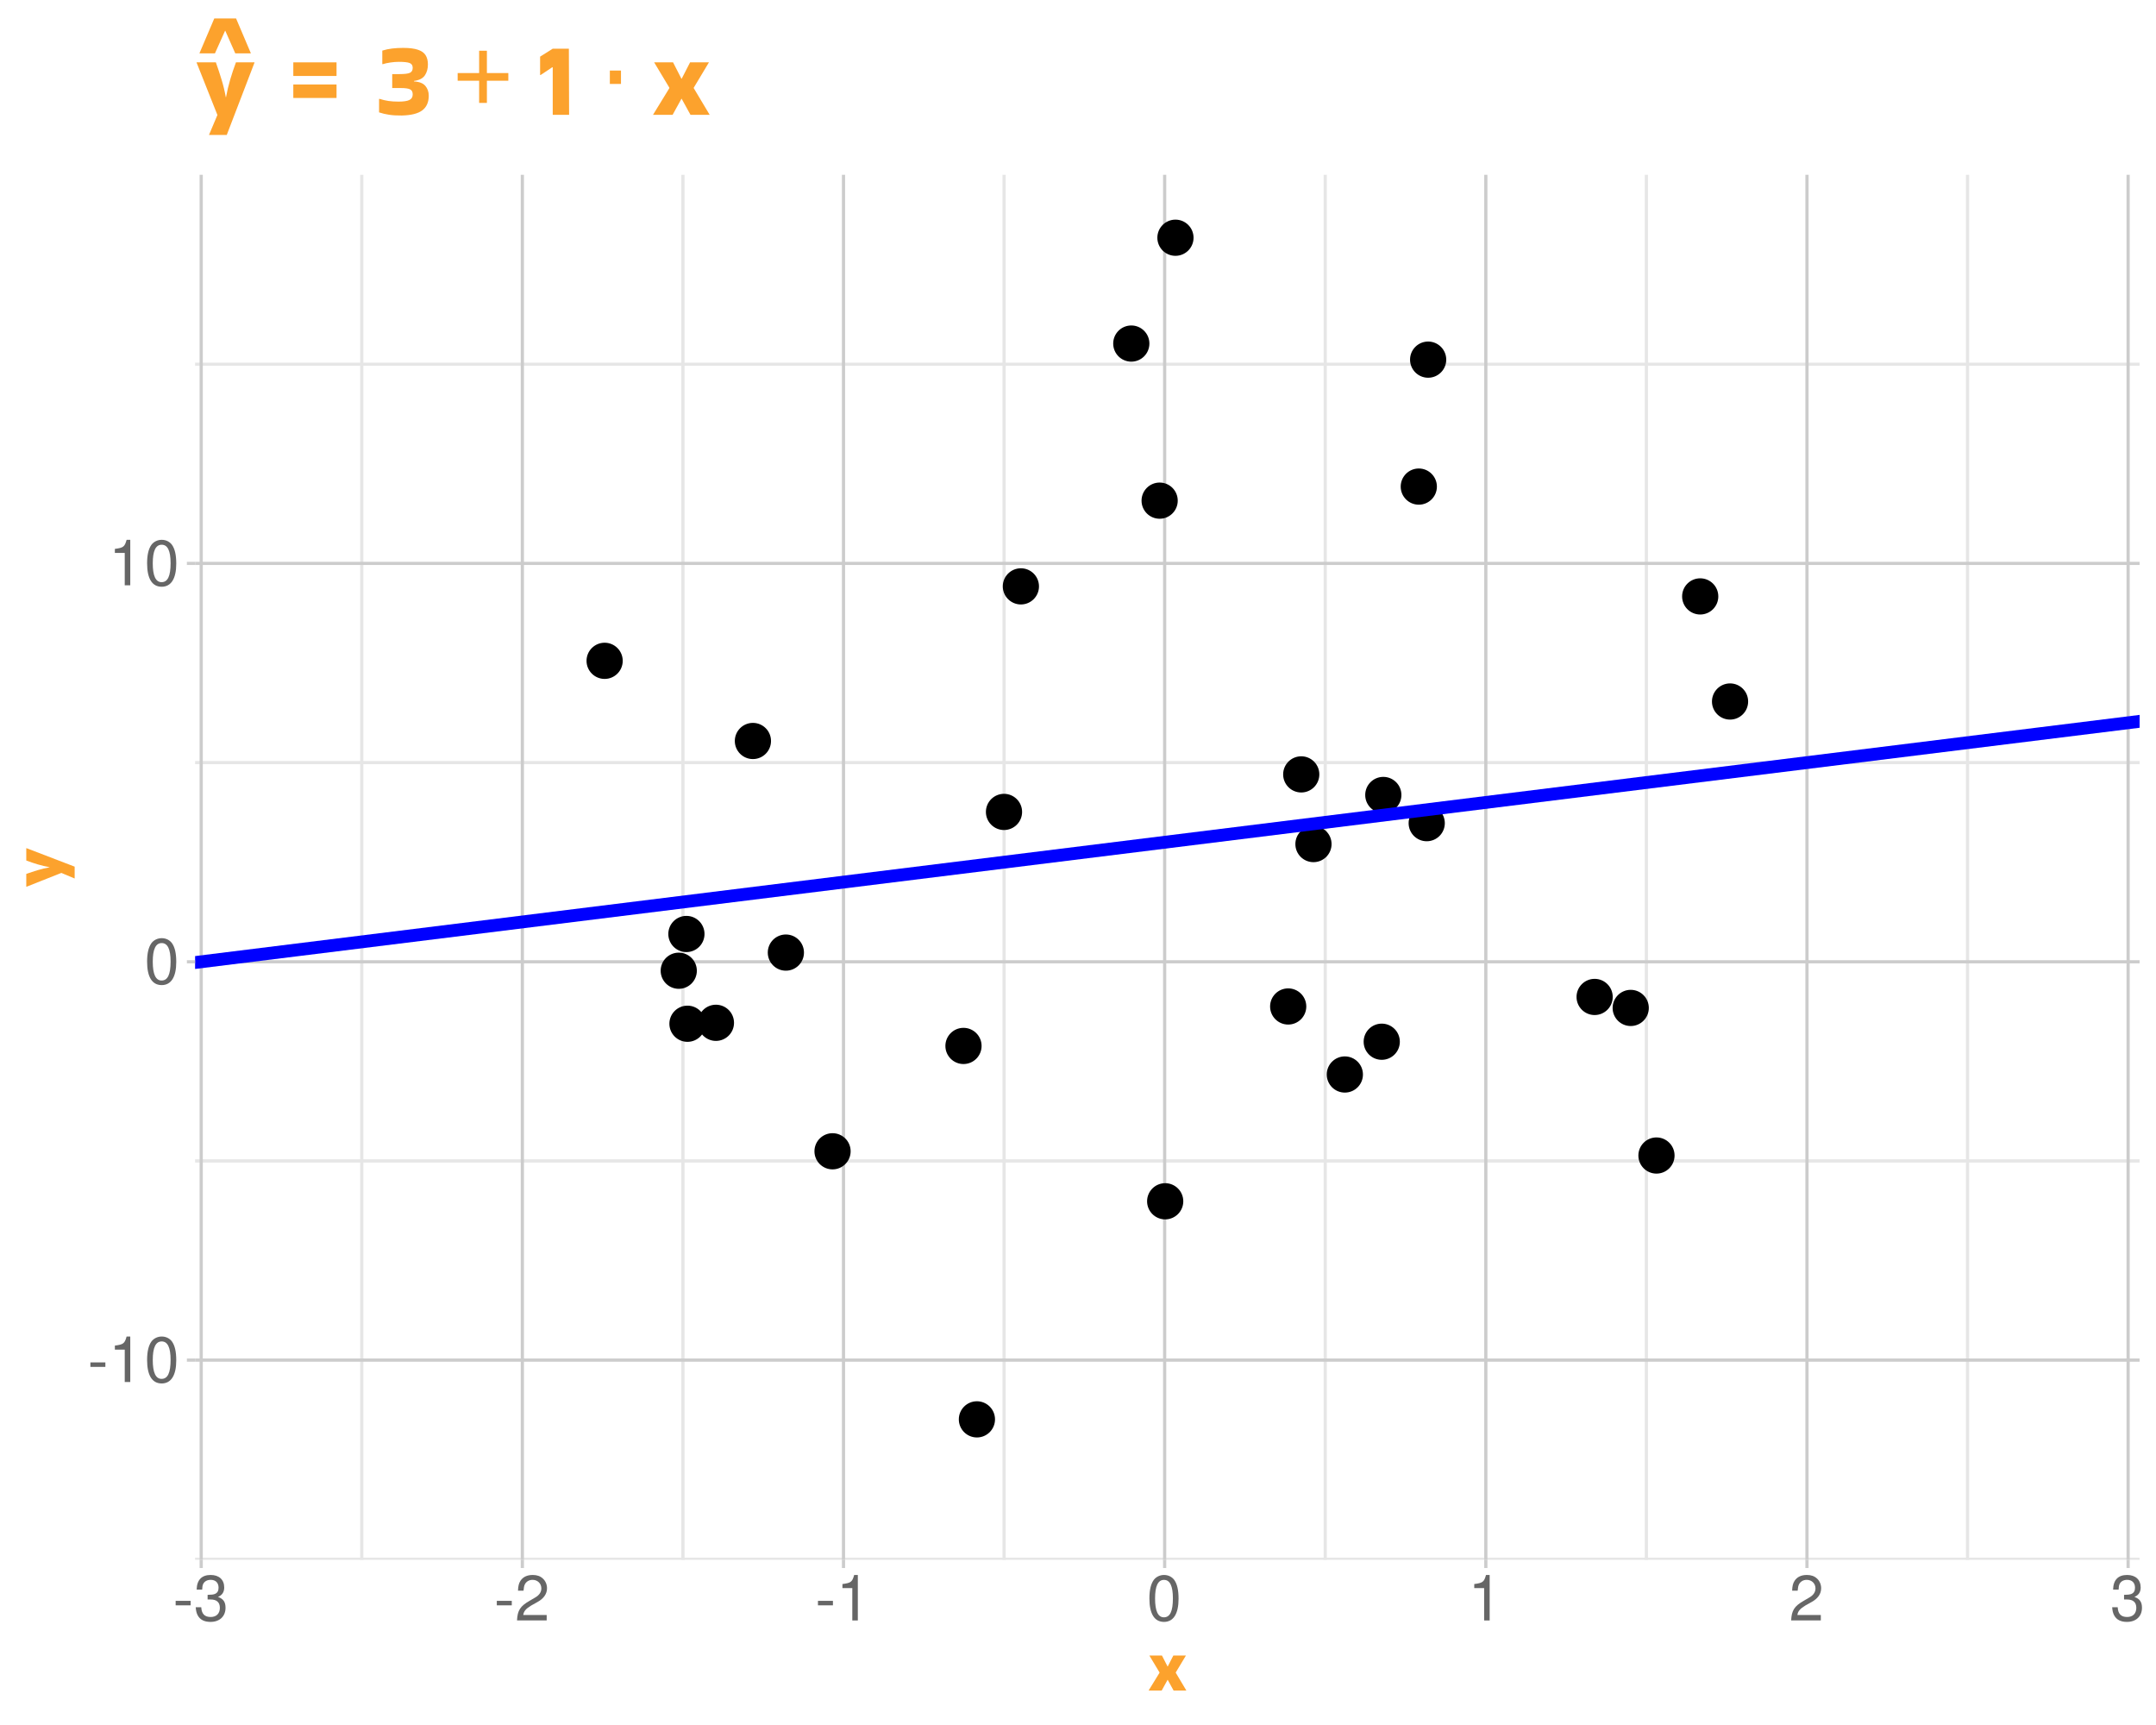
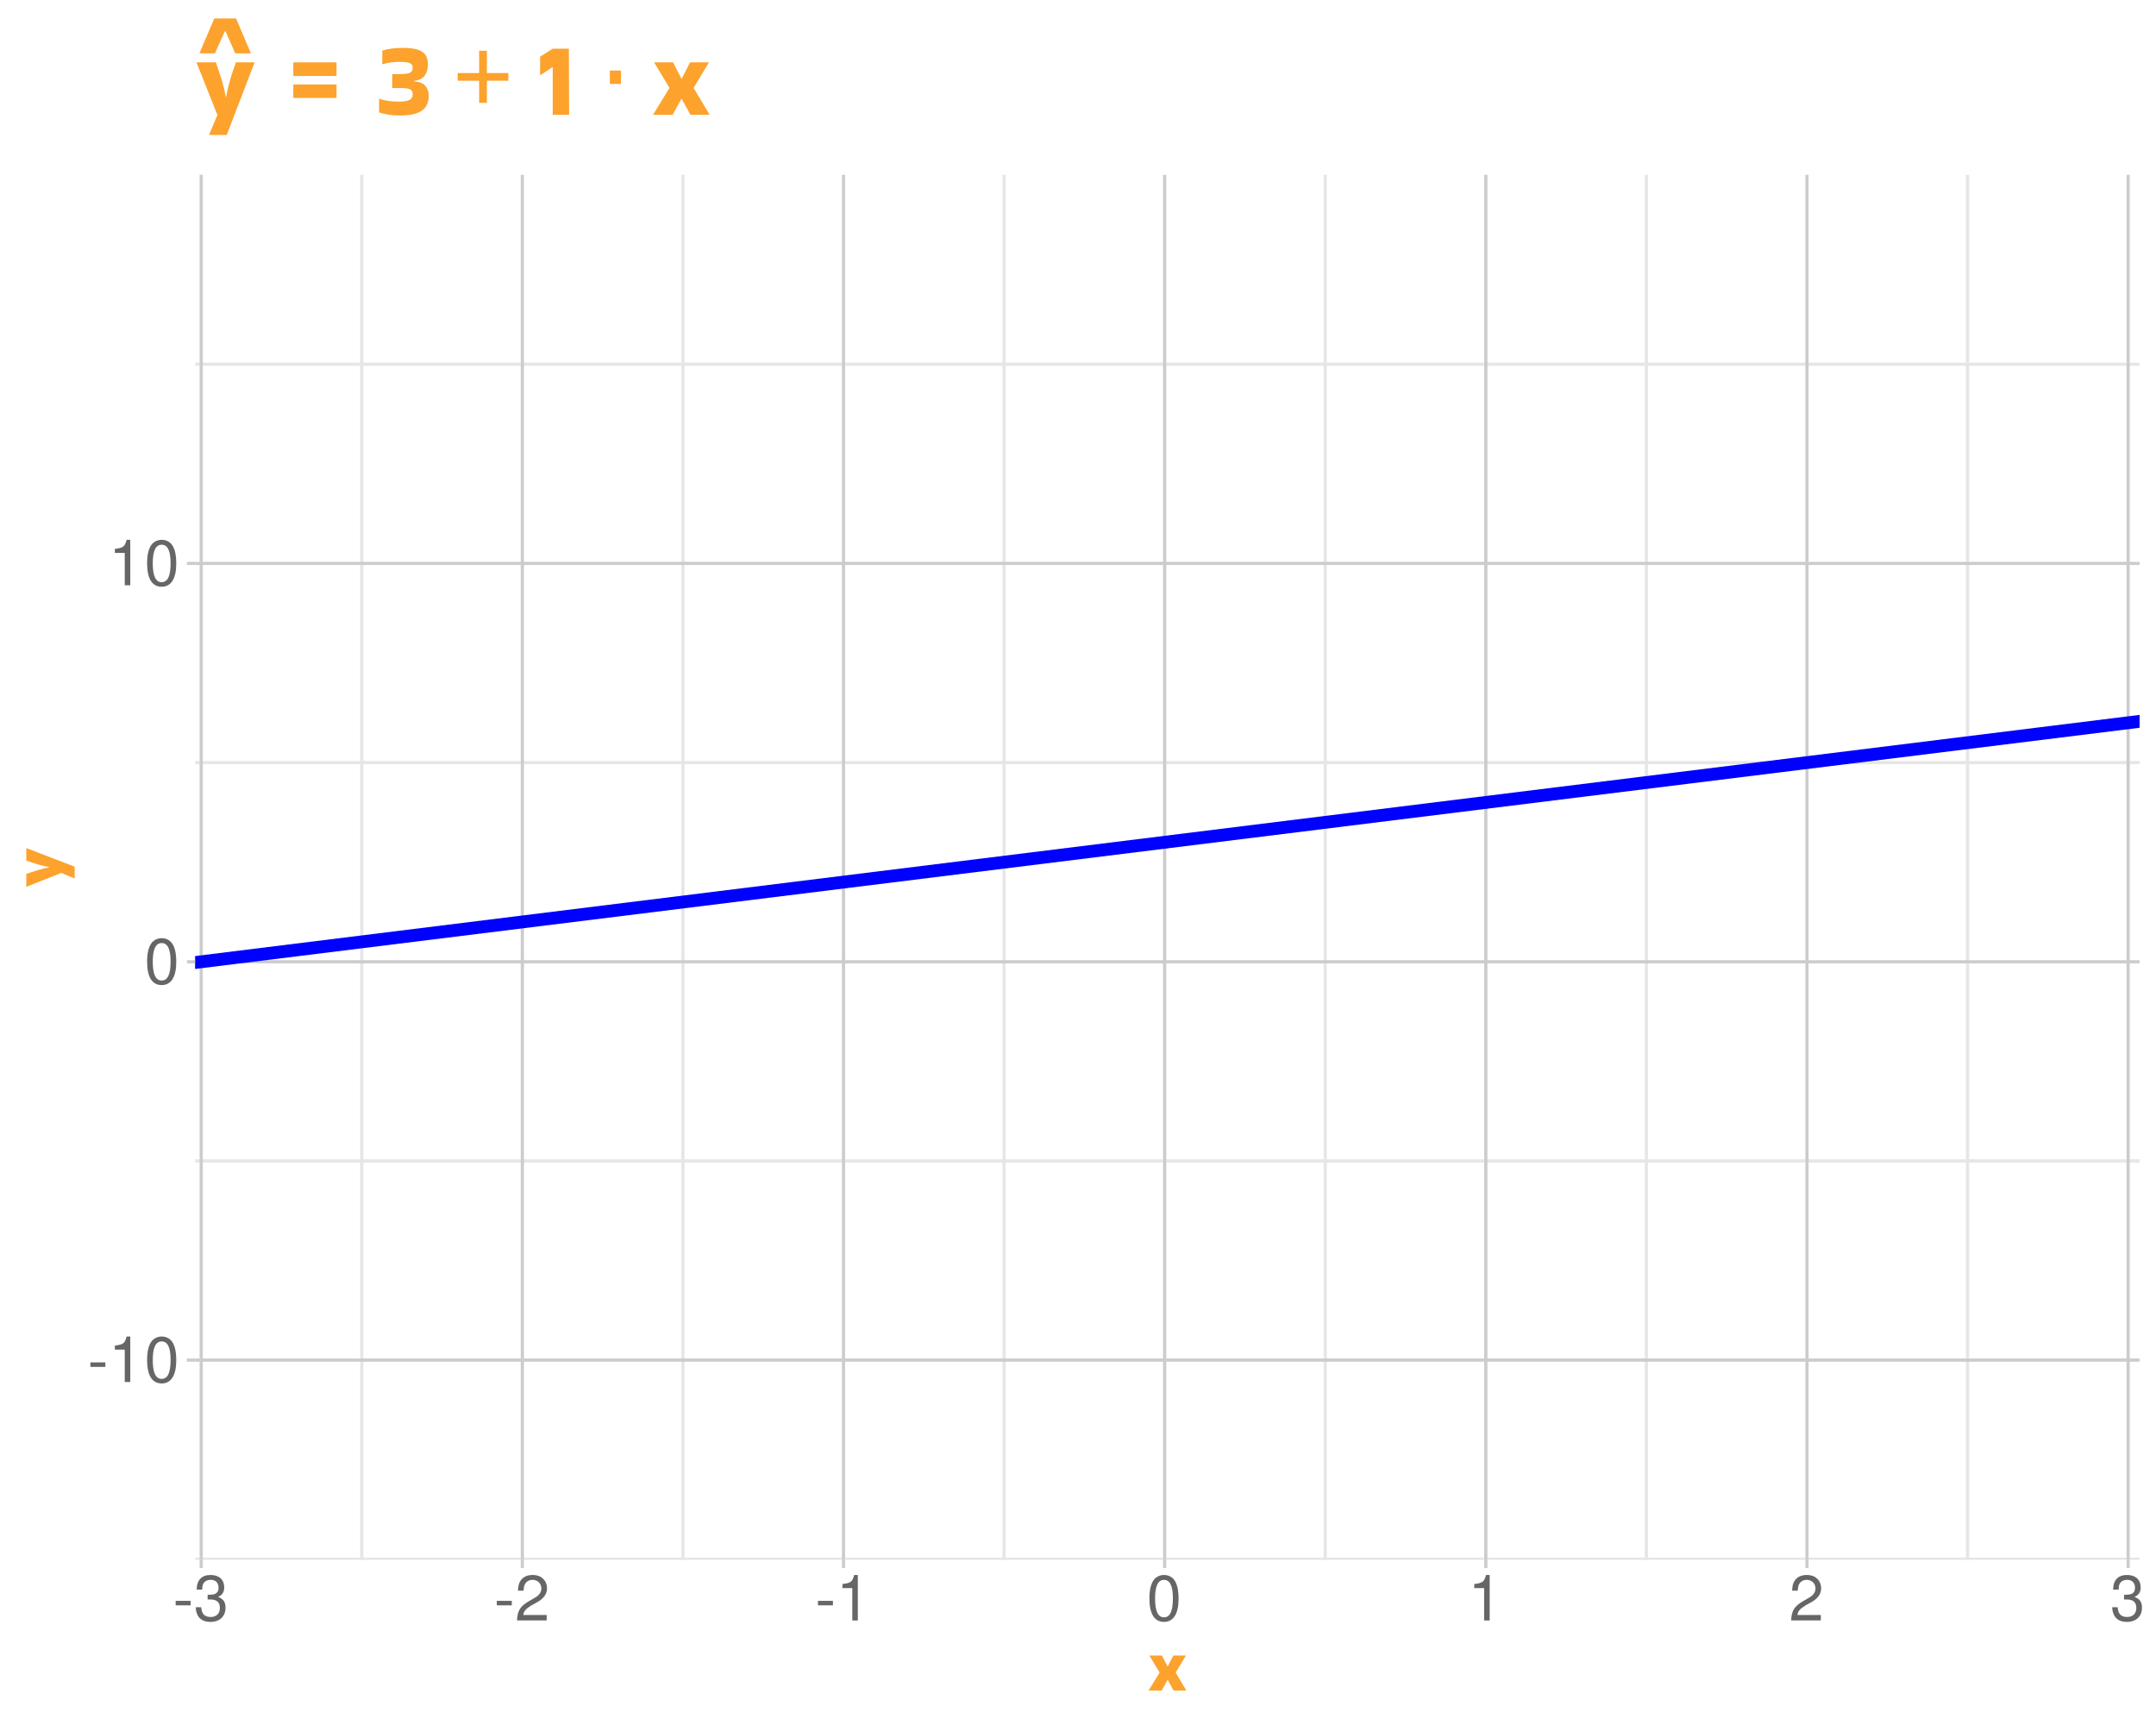
<svg xmlns="http://www.w3.org/2000/svg" xmlns:xlink="http://www.w3.org/1999/xlink" width="720" height="576" viewBox="0 0 720 576">
  <defs>
    <g>
      <g id="glyph-0-0">
        <path d="M 5.969 -6.547 L 0.969 -6.547 L 0.969 -5.047 L 5.969 -5.047 Z M 5.969 -6.547 " />
      </g>
      <g id="glyph-0-1">
        <path d="M 5.438 -10.812 L 5.438 0 L 7.281 0 L 7.281 -15.188 L 6.062 -15.188 C 5.422 -12.859 5 -12.531 2.141 -12.156 L 2.141 -10.812 Z M 5.438 -10.812 " />
      </g>
      <g id="glyph-0-2">
        <path d="M 5.781 -15.188 C 4.391 -15.188 3.125 -14.547 2.359 -13.531 C 1.391 -12.188 0.906 -10.156 0.906 -7.344 C 0.906 -2.219 2.578 0.484 5.781 0.484 C 8.922 0.484 10.641 -2.219 10.641 -7.219 C 10.641 -10.156 10.188 -12.141 9.203 -13.531 C 8.422 -14.578 7.188 -15.188 5.781 -15.188 Z M 5.781 -13.547 C 7.766 -13.547 8.75 -11.516 8.75 -7.391 C 8.75 -3.062 7.797 -1.047 5.734 -1.047 C 3.781 -1.047 2.797 -3.156 2.797 -7.328 C 2.797 -11.516 3.781 -13.547 5.781 -13.547 Z M 5.781 -13.547 " />
      </g>
      <g id="glyph-0-3">
        <path d="M 4.641 -7 L 5.656 -7 C 7.672 -7 8.734 -6.047 8.734 -4.219 C 8.734 -2.312 7.578 -1.156 5.672 -1.156 C 3.641 -1.156 2.641 -2.188 2.516 -4.406 L 0.672 -4.406 C 0.75 -3.188 0.969 -2.391 1.328 -1.719 C 2.094 -0.25 3.547 0.484 5.594 0.484 C 8.656 0.484 10.625 -1.359 10.625 -4.234 C 10.625 -6.172 9.891 -7.219 8.109 -7.859 C 9.484 -8.422 10.188 -9.469 10.188 -11 C 10.188 -13.609 8.484 -15.188 5.656 -15.188 C 2.641 -15.188 1.047 -13.5 0.984 -10.297 L 2.828 -10.297 C 2.859 -11.219 2.938 -11.734 3.172 -12.203 C 3.594 -13.062 4.516 -13.562 5.672 -13.562 C 7.312 -13.562 8.297 -12.578 8.297 -10.938 C 8.297 -9.875 7.922 -9.219 7.094 -8.859 C 6.594 -8.656 5.922 -8.562 4.641 -8.547 Z M 4.641 -7 " />
      </g>
      <g id="glyph-0-4">
        <path d="M 10.625 -1.828 L 2.797 -1.828 C 2.984 -3.094 3.656 -3.891 5.484 -5 L 7.578 -6.172 C 9.656 -7.328 10.734 -8.891 10.734 -10.75 C 10.734 -12.016 10.234 -13.188 9.344 -14 C 8.469 -14.812 7.375 -15.188 5.969 -15.188 C 4.078 -15.188 2.672 -14.516 1.844 -13.203 C 1.328 -12.406 1.094 -11.469 1.047 -9.938 L 2.891 -9.938 C 2.969 -10.969 3.094 -11.578 3.344 -12.078 C 3.828 -13 4.781 -13.562 5.906 -13.562 C 7.578 -13.562 8.844 -12.344 8.844 -10.703 C 8.844 -9.484 8.141 -8.438 6.828 -7.688 L 4.891 -6.547 C 1.781 -4.766 0.875 -3.344 0.719 -0.016 L 10.625 -0.016 Z M 10.625 -1.828 " />
      </g>
      <g id="glyph-1-0">
        <path d="M 9.312 -6.172 L 12.859 -0.219 L 8.594 -0.219 L 6.625 -3.797 L 6.578 -3.797 L 4.609 -0.219 L 0.234 -0.219 L 3.891 -6.172 L 3.891 -6.266 L 0.5 -11.906 L 4.703 -11.906 L 6.578 -8.25 L 6.625 -8.25 L 8.5 -11.906 L 12.703 -11.906 L 9.312 -6.266 Z M 9.312 -6.172 " />
      </g>
      <g id="glyph-2-0">
        <path d="M 4.203 -2.781 L -0.188 -4.625 L -11.859 0 L -11.906 0 L -11.906 -4.297 C -10.645 -4.742 -9.375 -5.16 -8.094 -5.547 C -6.812 -5.941 -5.5 -6.258 -4.156 -6.5 L -4.156 -6.547 C -5.477 -6.785 -6.781 -7.094 -8.062 -7.469 C -9.344 -7.852 -10.625 -8.285 -11.906 -8.766 L -11.906 -12.891 L -11.828 -12.891 L 4.25 -6.719 L 4.25 -2.781 Z M 4.203 -2.781 " />
      </g>
      <g id="glyph-3-0">
        <path d="M 4.172 6.297 L 6.953 -0.281 L 0 -17.781 L 0 -17.859 L 6.438 -17.859 C 7.113 -15.961 7.742 -14.051 8.328 -12.125 C 8.922 -10.207 9.395 -8.242 9.75 -6.234 L 9.828 -6.234 C 10.191 -8.223 10.656 -10.176 11.219 -12.094 C 11.781 -14.008 12.422 -15.93 13.141 -17.859 L 19.328 -17.859 L 19.328 -17.75 L 10.078 6.375 L 4.172 6.375 Z M 4.172 6.297 " />
      </g>
      <g id="glyph-3-1">
        <path d="M 13.688 -23.109 L 18.641 -11.453 L 13.422 -11.453 L 10.078 -19.016 L 10.016 -19.016 L 6.625 -11.453 L 1.438 -11.453 L 6.406 -23.109 Z M 13.688 -23.109 " />
      </g>
      <g id="glyph-3-2">
</g>
      <g id="glyph-3-3">
        <path d="M 1.797 -17.859 L 16.234 -17.859 L 16.234 -13.312 L 1.797 -13.312 Z M 1.797 -10.469 L 16.234 -10.469 L 16.234 -5.969 L 1.797 -5.969 Z M 1.797 -10.469 " />
      </g>
      <g id="glyph-3-4">
        <path d="M 2.516 -21.781 C 3.578 -22.113 4.676 -22.348 5.812 -22.484 C 6.957 -22.617 8.188 -22.688 9.5 -22.688 C 11.562 -22.688 13.191 -22.484 14.391 -22.078 C 15.598 -21.68 16.457 -21.078 16.969 -20.266 C 17.488 -19.453 17.75 -18.422 17.75 -17.172 C 17.75 -15.703 17.398 -14.469 16.703 -13.469 C 16.004 -12.477 14.805 -11.875 13.109 -11.656 L 13.109 -11.484 C 14.879 -11.391 16.141 -10.895 16.891 -10 C 17.648 -9.113 18.031 -8.023 18.031 -6.734 C 18.031 -4.566 17.316 -2.938 15.891 -1.844 C 14.461 -0.758 12.176 -0.18 9.031 -0.109 C 7.426 -0.086 6.008 -0.172 4.781 -0.359 C 3.562 -0.547 2.445 -0.812 1.438 -1.156 L 1.438 -5.656 L 1.656 -5.656 C 2.613 -5.344 3.582 -5.113 4.562 -4.969 C 5.551 -4.82 6.672 -4.75 7.922 -4.75 C 9.598 -4.75 10.805 -4.926 11.547 -5.281 C 12.297 -5.645 12.672 -6.27 12.672 -7.156 C 12.672 -7.977 12.391 -8.535 11.828 -8.828 C 11.266 -9.129 10.227 -9.281 8.719 -9.281 L 5.828 -9.281 L 5.828 -13.938 L 8.25 -13.938 C 9.977 -13.938 11.145 -14.082 11.75 -14.375 C 12.363 -14.676 12.672 -15.223 12.672 -16.016 C 12.672 -16.836 12.328 -17.379 11.641 -17.641 C 10.961 -17.898 9.77 -18.031 8.062 -18.031 C 7.125 -18.031 6.18 -17.957 5.234 -17.812 C 4.285 -17.676 3.426 -17.488 2.656 -17.25 L 2.516 -17.281 Z M 2.516 -21.781 " />
      </g>
      <g id="glyph-3-5">
        <path d="M 1.438 -13.641 L 1.438 -19.766 L 5.656 -22.422 L 11.047 -22.422 L 11.125 -0.328 L 5.656 -0.328 L 5.656 -16.203 L 5.469 -16.203 L 1.625 -13.641 Z M 1.438 -13.641 " />
      </g>
      <g id="glyph-3-6">
        <path d="M 13.969 -9.25 L 19.297 -0.328 L 12.891 -0.328 L 9.938 -5.688 L 9.859 -5.688 L 6.906 -0.328 L 0.359 -0.328 L 5.828 -9.25 L 5.828 -9.391 L 0.75 -17.859 L 7.062 -17.859 L 9.859 -12.391 L 9.938 -12.391 L 12.75 -17.859 L 19.047 -17.859 L 13.969 -9.391 Z M 13.969 -9.25 " />
      </g>
      <g id="glyph-4-0">
        <path d="M 11.562 -13.969 L 18.719 -13.969 L 18.719 -11.406 L 11.562 -11.406 L 11.562 -4 L 8.969 -4 L 8.969 -11.406 L 1.797 -11.406 L 1.797 -13.969 L 8.969 -13.969 L 8.969 -21.422 L 11.562 -21.422 Z M 11.562 -13.969 " />
      </g>
      <g id="glyph-5-0">
        <path d="M 3.844 -14.734 L 7.562 -14.734 L 7.562 -10.266 L 3.844 -10.266 Z M 3.844 -14.734 " />
      </g>
    </g>
    <clipPath id="clip-0">
      <path clip-rule="nonzero" d="M 65.152 58.359 L 714.523 58.359 L 714.523 520.852 L 65.152 520.852 Z M 65.152 58.359 " />
    </clipPath>
    <clipPath id="clip-1">
      <path clip-rule="nonzero" d="M 65.152 520 L 714.523 520 L 714.523 520.852 L 65.152 520.852 Z M 65.152 520 " />
    </clipPath>
    <clipPath id="clip-2">
      <path clip-rule="nonzero" d="M 65.152 387 L 714.523 387 L 714.523 389 L 65.152 389 Z M 65.152 387 " />
    </clipPath>
    <clipPath id="clip-3">
      <path clip-rule="nonzero" d="M 65.152 254 L 714.523 254 L 714.523 256 L 65.152 256 Z M 65.152 254 " />
    </clipPath>
    <clipPath id="clip-4">
      <path clip-rule="nonzero" d="M 65.152 121 L 714.523 121 L 714.523 123 L 65.152 123 Z M 65.152 121 " />
    </clipPath>
    <clipPath id="clip-5">
      <path clip-rule="nonzero" d="M 120 58.359 L 122 58.359 L 122 520.852 L 120 520.852 Z M 120 58.359 " />
    </clipPath>
    <clipPath id="clip-6">
      <path clip-rule="nonzero" d="M 227 58.359 L 229 58.359 L 229 520.852 L 227 520.852 Z M 227 58.359 " />
    </clipPath>
    <clipPath id="clip-7">
      <path clip-rule="nonzero" d="M 334 58.359 L 336 58.359 L 336 520.852 L 334 520.852 Z M 334 58.359 " />
    </clipPath>
    <clipPath id="clip-8">
      <path clip-rule="nonzero" d="M 442 58.359 L 444 58.359 L 444 520.852 L 442 520.852 Z M 442 58.359 " />
    </clipPath>
    <clipPath id="clip-9">
      <path clip-rule="nonzero" d="M 549 58.359 L 551 58.359 L 551 520.852 L 549 520.852 Z M 549 58.359 " />
    </clipPath>
    <clipPath id="clip-10">
      <path clip-rule="nonzero" d="M 656 58.359 L 658 58.359 L 658 520.852 L 656 520.852 Z M 656 58.359 " />
    </clipPath>
    <clipPath id="clip-11">
      <path clip-rule="nonzero" d="M 65.152 453 L 714.523 453 L 714.523 455 L 65.152 455 Z M 65.152 453 " />
    </clipPath>
    <clipPath id="clip-12">
      <path clip-rule="nonzero" d="M 65.152 320 L 714.523 320 L 714.523 322 L 65.152 322 Z M 65.152 320 " />
    </clipPath>
    <clipPath id="clip-13">
      <path clip-rule="nonzero" d="M 65.152 187 L 714.523 187 L 714.523 189 L 65.152 189 Z M 65.152 187 " />
    </clipPath>
    <clipPath id="clip-14">
      <path clip-rule="nonzero" d="M 66 58.359 L 68 58.359 L 68 520.852 L 66 520.852 Z M 66 58.359 " />
    </clipPath>
    <clipPath id="clip-15">
      <path clip-rule="nonzero" d="M 173 58.359 L 175 58.359 L 175 520.852 L 173 520.852 Z M 173 58.359 " />
    </clipPath>
    <clipPath id="clip-16">
      <path clip-rule="nonzero" d="M 281 58.359 L 283 58.359 L 283 520.852 L 281 520.852 Z M 281 58.359 " />
    </clipPath>
    <clipPath id="clip-17">
      <path clip-rule="nonzero" d="M 388 58.359 L 390 58.359 L 390 520.852 L 388 520.852 Z M 388 58.359 " />
    </clipPath>
    <clipPath id="clip-18">
      <path clip-rule="nonzero" d="M 495 58.359 L 497 58.359 L 497 520.852 L 495 520.852 Z M 495 58.359 " />
    </clipPath>
    <clipPath id="clip-19">
      <path clip-rule="nonzero" d="M 602 58.359 L 604 58.359 L 604 520.852 L 602 520.852 Z M 602 58.359 " />
    </clipPath>
    <clipPath id="clip-20">
      <path clip-rule="nonzero" d="M 710 58.359 L 712 58.359 L 712 520.852 L 710 520.852 Z M 710 58.359 " />
    </clipPath>
    <clipPath id="clip-21">
      <path clip-rule="nonzero" d="M 65.152 158 L 714.523 158 L 714.523 405 L 65.152 405 Z M 65.152 158 " />
    </clipPath>
  </defs>
  <rect x="-72" y="-57.6" width="864" height="691.2" fill="rgb(100%, 100%, 100%)" fill-opacity="1" />
  <path fill="none" stroke-width="1.067" stroke-linecap="round" stroke-linejoin="round" stroke="rgb(100%, 100%, 100%)" stroke-opacity="1" stroke-miterlimit="10" d="M 0 576 L 720 576 L 720 0 L 0 0 Z M 0 576 " />
  <g clip-path="url(#clip-0)">
    <path fill-rule="nonzero" fill="rgb(100%, 100%, 100%)" fill-opacity="1" stroke-width="1.067" stroke-linecap="round" stroke-linejoin="round" stroke="rgb(100%, 100%, 100%)" stroke-opacity="1" stroke-miterlimit="10" d="M 65.152 520.848 L 714.523 520.848 L 714.523 58.355 L 65.152 58.355 Z M 65.152 520.848 " />
  </g>
  <g clip-path="url(#clip-1)">
    <path fill="none" stroke-width="1.067" stroke-linecap="butt" stroke-linejoin="round" stroke="rgb(90.196%, 90.196%, 90.196%)" stroke-opacity="1" stroke-miterlimit="10" d="M 65.152 520.664 L 714.52 520.664 " />
  </g>
  <g clip-path="url(#clip-2)">
    <path fill="none" stroke-width="1.067" stroke-linecap="butt" stroke-linejoin="round" stroke="rgb(90.196%, 90.196%, 90.196%)" stroke-opacity="1" stroke-miterlimit="10" d="M 65.152 387.652 L 714.52 387.652 " />
  </g>
  <g clip-path="url(#clip-3)">
    <path fill="none" stroke-width="1.067" stroke-linecap="butt" stroke-linejoin="round" stroke="rgb(90.196%, 90.196%, 90.196%)" stroke-opacity="1" stroke-miterlimit="10" d="M 65.152 254.637 L 714.52 254.637 " />
  </g>
  <g clip-path="url(#clip-4)">
    <path fill="none" stroke-width="1.067" stroke-linecap="butt" stroke-linejoin="round" stroke="rgb(90.196%, 90.196%, 90.196%)" stroke-opacity="1" stroke-miterlimit="10" d="M 65.152 121.621 L 714.52 121.621 " />
  </g>
  <g clip-path="url(#clip-5)">
    <path fill="none" stroke-width="1.067" stroke-linecap="butt" stroke-linejoin="round" stroke="rgb(90.196%, 90.196%, 90.196%)" stroke-opacity="1" stroke-miterlimit="10" d="M 120.816 520.848 L 120.816 58.359 " />
  </g>
  <g clip-path="url(#clip-6)">
    <path fill="none" stroke-width="1.067" stroke-linecap="butt" stroke-linejoin="round" stroke="rgb(90.196%, 90.196%, 90.196%)" stroke-opacity="1" stroke-miterlimit="10" d="M 228.066 520.848 L 228.066 58.359 " />
  </g>
  <g clip-path="url(#clip-7)">
    <path fill="none" stroke-width="1.067" stroke-linecap="butt" stroke-linejoin="round" stroke="rgb(90.196%, 90.196%, 90.196%)" stroke-opacity="1" stroke-miterlimit="10" d="M 335.316 520.848 L 335.316 58.359 " />
  </g>
  <g clip-path="url(#clip-8)">
    <path fill="none" stroke-width="1.067" stroke-linecap="butt" stroke-linejoin="round" stroke="rgb(90.196%, 90.196%, 90.196%)" stroke-opacity="1" stroke-miterlimit="10" d="M 442.566 520.848 L 442.566 58.359 " />
  </g>
  <g clip-path="url(#clip-9)">
    <path fill="none" stroke-width="1.067" stroke-linecap="butt" stroke-linejoin="round" stroke="rgb(90.196%, 90.196%, 90.196%)" stroke-opacity="1" stroke-miterlimit="10" d="M 549.816 520.848 L 549.816 58.359 " />
  </g>
  <g clip-path="url(#clip-10)">
    <path fill="none" stroke-width="1.067" stroke-linecap="butt" stroke-linejoin="round" stroke="rgb(90.196%, 90.196%, 90.196%)" stroke-opacity="1" stroke-miterlimit="10" d="M 657.066 520.848 L 657.066 58.359 " />
  </g>
  <g clip-path="url(#clip-11)">
    <path fill="none" stroke-width="1.067" stroke-linecap="butt" stroke-linejoin="round" stroke="rgb(80%, 80%, 80%)" stroke-opacity="1" stroke-miterlimit="10" d="M 65.152 454.16 L 714.52 454.16 " />
  </g>
  <g clip-path="url(#clip-12)">
    <path fill="none" stroke-width="1.067" stroke-linecap="butt" stroke-linejoin="round" stroke="rgb(80%, 80%, 80%)" stroke-opacity="1" stroke-miterlimit="10" d="M 65.152 321.145 L 714.52 321.145 " />
  </g>
  <g clip-path="url(#clip-13)">
    <path fill="none" stroke-width="1.067" stroke-linecap="butt" stroke-linejoin="round" stroke="rgb(80%, 80%, 80%)" stroke-opacity="1" stroke-miterlimit="10" d="M 65.152 188.129 L 714.52 188.129 " />
  </g>
  <g clip-path="url(#clip-14)">
    <path fill="none" stroke-width="1.067" stroke-linecap="butt" stroke-linejoin="round" stroke="rgb(80%, 80%, 80%)" stroke-opacity="1" stroke-miterlimit="10" d="M 67.191 520.848 L 67.191 58.359 " />
  </g>
  <g clip-path="url(#clip-15)">
    <path fill="none" stroke-width="1.067" stroke-linecap="butt" stroke-linejoin="round" stroke="rgb(80%, 80%, 80%)" stroke-opacity="1" stroke-miterlimit="10" d="M 174.441 520.848 L 174.441 58.359 " />
  </g>
  <g clip-path="url(#clip-16)">
    <path fill="none" stroke-width="1.067" stroke-linecap="butt" stroke-linejoin="round" stroke="rgb(80%, 80%, 80%)" stroke-opacity="1" stroke-miterlimit="10" d="M 281.691 520.848 L 281.691 58.359 " />
  </g>
  <g clip-path="url(#clip-17)">
    <path fill="none" stroke-width="1.067" stroke-linecap="butt" stroke-linejoin="round" stroke="rgb(80%, 80%, 80%)" stroke-opacity="1" stroke-miterlimit="10" d="M 388.941 520.848 L 388.941 58.359 " />
  </g>
  <g clip-path="url(#clip-18)">
    <path fill="none" stroke-width="1.067" stroke-linecap="butt" stroke-linejoin="round" stroke="rgb(80%, 80%, 80%)" stroke-opacity="1" stroke-miterlimit="10" d="M 496.191 520.848 L 496.191 58.359 " />
  </g>
  <g clip-path="url(#clip-19)">
    <path fill="none" stroke-width="1.067" stroke-linecap="butt" stroke-linejoin="round" stroke="rgb(80%, 80%, 80%)" stroke-opacity="1" stroke-miterlimit="10" d="M 603.441 520.848 L 603.441 58.359 " />
  </g>
  <g clip-path="url(#clip-20)">
    <path fill="none" stroke-width="1.067" stroke-linecap="butt" stroke-linejoin="round" stroke="rgb(80%, 80%, 80%)" stroke-opacity="1" stroke-miterlimit="10" d="M 710.691 520.848 L 710.691 58.359 " />
  </g>
-   <path fill-rule="nonzero" fill="rgb(0%, 0%, 0%)" fill-opacity="1" stroke-width="0.709" stroke-linecap="round" stroke-linejoin="round" stroke="rgb(0%, 0%, 0%)" stroke-opacity="1" stroke-miterlimit="10" d="M 340.977 271.113 C 340.977 274.254 338.43 276.801 335.289 276.801 C 332.145 276.801 329.598 274.254 329.598 271.113 C 329.598 267.969 332.145 265.422 335.289 265.422 C 338.43 265.422 340.977 267.969 340.977 271.113 " />
-   <path fill-rule="nonzero" fill="rgb(0%, 0%, 0%)" fill-opacity="1" stroke-width="0.709" stroke-linecap="round" stroke-linejoin="round" stroke="rgb(0%, 0%, 0%)" stroke-opacity="1" stroke-miterlimit="10" d="M 392.953 167.172 C 392.953 170.316 390.406 172.863 387.262 172.863 C 384.121 172.863 381.574 170.316 381.574 167.172 C 381.574 164.031 384.121 161.484 387.262 161.484 C 390.406 161.484 392.953 164.031 392.953 167.172 " />
-   <path fill-rule="nonzero" fill="rgb(0%, 0%, 0%)" fill-opacity="1" stroke-width="0.709" stroke-linecap="round" stroke-linejoin="round" stroke="rgb(0%, 0%, 0%)" stroke-opacity="1" stroke-miterlimit="10" d="M 550.27 336.559 C 550.27 339.703 547.723 342.25 544.582 342.25 C 541.438 342.25 538.891 339.703 538.891 336.559 C 538.891 333.418 541.438 330.871 544.582 330.871 C 547.723 330.871 550.27 333.418 550.27 336.559 " />
-   <path fill-rule="nonzero" fill="rgb(0%, 0%, 0%)" fill-opacity="1" stroke-width="0.709" stroke-linecap="round" stroke-linejoin="round" stroke="rgb(0%, 0%, 0%)" stroke-opacity="1" stroke-miterlimit="10" d="M 467.125 347.844 C 467.125 350.988 464.578 353.535 461.438 353.535 C 458.293 353.535 455.746 350.988 455.746 347.844 C 455.746 344.703 458.293 342.156 461.438 342.156 C 464.578 342.156 467.125 344.703 467.125 347.844 " />
-   <path fill-rule="nonzero" fill="rgb(0%, 0%, 0%)" fill-opacity="1" stroke-width="0.709" stroke-linecap="round" stroke-linejoin="round" stroke="rgb(0%, 0%, 0%)" stroke-opacity="1" stroke-miterlimit="10" d="M 268.133 318.078 C 268.133 321.223 265.586 323.77 262.441 323.77 C 259.301 323.77 256.754 321.223 256.754 318.078 C 256.754 314.938 259.301 312.391 262.441 312.391 C 265.586 312.391 268.133 314.938 268.133 318.078 " />
-   <path fill-rule="nonzero" fill="rgb(0%, 0%, 0%)" fill-opacity="1" stroke-width="0.709" stroke-linecap="round" stroke-linejoin="round" stroke="rgb(0%, 0%, 0%)" stroke-opacity="1" stroke-miterlimit="10" d="M 346.617 195.797 C 346.617 198.938 344.07 201.484 340.93 201.484 C 337.789 201.484 335.238 198.938 335.238 195.797 C 335.238 192.656 337.789 190.109 340.93 190.109 C 344.07 190.109 346.617 192.656 346.617 195.797 " />
-   <path fill-rule="nonzero" fill="rgb(0%, 0%, 0%)" fill-opacity="1" stroke-width="0.709" stroke-linecap="round" stroke-linejoin="round" stroke="rgb(0%, 0%, 0%)" stroke-opacity="1" stroke-miterlimit="10" d="M 257.125 247.426 C 257.125 250.566 254.578 253.113 251.434 253.113 C 248.293 253.113 245.746 250.566 245.746 247.426 C 245.746 244.281 248.293 241.734 251.434 241.734 C 254.578 241.734 257.125 244.281 257.125 247.426 " />
-   <path fill-rule="nonzero" fill="rgb(0%, 0%, 0%)" fill-opacity="1" stroke-width="0.709" stroke-linecap="round" stroke-linejoin="round" stroke="rgb(0%, 0%, 0%)" stroke-opacity="1" stroke-miterlimit="10" d="M 235.273 341.84 C 235.273 344.984 232.727 347.531 229.582 347.531 C 226.441 347.531 223.895 344.984 223.895 341.84 C 223.895 338.699 226.441 336.152 229.582 336.152 C 232.727 336.152 235.273 338.699 235.273 341.84 " />
-   <path fill-rule="nonzero" fill="rgb(0%, 0%, 0%)" fill-opacity="1" stroke-width="0.709" stroke-linecap="round" stroke-linejoin="round" stroke="rgb(0%, 0%, 0%)" stroke-opacity="1" stroke-miterlimit="10" d="M 482.621 120.09 C 482.621 123.23 480.07 125.777 476.93 125.777 C 473.789 125.777 471.242 123.23 471.242 120.09 C 471.242 116.945 473.789 114.398 476.93 114.398 C 480.07 114.398 482.621 116.945 482.621 120.09 " />
-   <path fill-rule="nonzero" fill="rgb(0%, 0%, 0%)" fill-opacity="1" stroke-width="0.709" stroke-linecap="round" stroke-linejoin="round" stroke="rgb(0%, 0%, 0%)" stroke-opacity="1" stroke-miterlimit="10" d="M 394.805 401.125 C 394.805 404.266 392.254 406.812 389.113 406.812 C 385.973 406.812 383.426 404.266 383.426 401.125 C 383.426 397.98 385.973 395.434 389.113 395.434 C 392.254 395.434 394.805 397.98 394.805 401.125 " />
-   <path fill-rule="nonzero" fill="rgb(0%, 0%, 0%)" fill-opacity="1" stroke-width="0.709" stroke-linecap="round" stroke-linejoin="round" stroke="rgb(0%, 0%, 0%)" stroke-opacity="1" stroke-miterlimit="10" d="M 244.773 341.531 C 244.773 344.672 242.227 347.219 239.086 347.219 C 235.941 347.219 233.395 344.672 233.395 341.531 C 233.395 338.387 235.941 335.84 239.086 335.84 C 242.227 335.84 244.773 338.387 244.773 341.531 " />
-   <path fill-rule="nonzero" fill="rgb(0%, 0%, 0%)" fill-opacity="1" stroke-width="0.709" stroke-linecap="round" stroke-linejoin="round" stroke="rgb(0%, 0%, 0%)" stroke-opacity="1" stroke-miterlimit="10" d="M 558.871 385.844 C 558.871 388.984 556.324 391.531 553.18 391.531 C 550.039 391.531 547.492 388.984 547.492 385.844 C 547.492 382.703 550.039 380.156 553.18 380.156 C 556.324 380.156 558.871 382.703 558.871 385.844 " />
-   <path fill-rule="nonzero" fill="rgb(0%, 0%, 0%)" fill-opacity="1" stroke-width="0.709" stroke-linecap="round" stroke-linejoin="round" stroke="rgb(0%, 0%, 0%)" stroke-opacity="1" stroke-miterlimit="10" d="M 327.449 349.25 C 327.449 352.395 324.898 354.941 321.758 354.941 C 318.617 354.941 316.07 352.395 316.07 349.25 C 316.07 346.109 318.617 343.562 321.758 343.562 C 324.898 343.562 327.449 346.109 327.449 349.25 " />
-   <path fill-rule="nonzero" fill="rgb(0%, 0%, 0%)" fill-opacity="1" stroke-width="0.709" stroke-linecap="round" stroke-linejoin="round" stroke="rgb(0%, 0%, 0%)" stroke-opacity="1" stroke-miterlimit="10" d="M 331.93 473.941 C 331.93 477.086 329.383 479.633 326.242 479.633 C 323.102 479.633 320.555 477.086 320.555 473.941 C 320.555 470.801 323.102 468.254 326.242 468.254 C 329.383 468.254 331.93 470.801 331.93 473.941 " />
-   <path fill-rule="nonzero" fill="rgb(0%, 0%, 0%)" fill-opacity="1" stroke-width="0.709" stroke-linecap="round" stroke-linejoin="round" stroke="rgb(0%, 0%, 0%)" stroke-opacity="1" stroke-miterlimit="10" d="M 232.359 324.141 C 232.359 327.281 229.812 329.828 226.672 329.828 C 223.531 329.828 220.984 327.281 220.984 324.141 C 220.984 321 223.531 318.453 226.672 318.453 C 229.812 318.453 232.359 321 232.359 324.141 " />
-   <path fill-rule="nonzero" fill="rgb(0%, 0%, 0%)" fill-opacity="1" stroke-width="0.709" stroke-linecap="round" stroke-linejoin="round" stroke="rgb(0%, 0%, 0%)" stroke-opacity="1" stroke-miterlimit="10" d="M 440.238 258.578 C 440.238 261.719 437.691 264.266 434.551 264.266 C 431.41 264.266 428.863 261.719 428.863 258.578 C 428.863 255.438 431.41 252.891 434.551 252.891 C 437.691 252.891 440.238 255.438 440.238 258.578 " />
-   <path fill-rule="nonzero" fill="rgb(0%, 0%, 0%)" fill-opacity="1" stroke-width="0.709" stroke-linecap="round" stroke-linejoin="round" stroke="rgb(0%, 0%, 0%)" stroke-opacity="1" stroke-miterlimit="10" d="M 207.605 220.66 C 207.605 223.801 205.059 226.348 201.918 226.348 C 198.777 226.348 196.227 223.801 196.227 220.66 C 196.227 217.516 198.777 214.969 201.918 214.969 C 205.059 214.969 207.605 217.516 207.605 220.66 " />
-   <path fill-rule="nonzero" fill="rgb(0%, 0%, 0%)" fill-opacity="1" stroke-width="0.709" stroke-linecap="round" stroke-linejoin="round" stroke="rgb(0%, 0%, 0%)" stroke-opacity="1" stroke-miterlimit="10" d="M 583.441 234.242 C 583.441 237.383 580.895 239.93 577.754 239.93 C 574.613 239.93 572.066 237.383 572.066 234.242 C 572.066 231.102 574.613 228.551 577.754 228.551 C 580.895 228.551 583.441 231.102 583.441 234.242 " />
-   <path fill-rule="nonzero" fill="rgb(0%, 0%, 0%)" fill-opacity="1" stroke-width="0.709" stroke-linecap="round" stroke-linejoin="round" stroke="rgb(0%, 0%, 0%)" stroke-opacity="1" stroke-miterlimit="10" d="M 467.648 265.453 C 467.648 268.594 465.102 271.141 461.957 271.141 C 458.816 271.141 456.27 268.594 456.27 265.453 C 456.27 262.312 458.816 259.762 461.957 259.762 C 465.102 259.762 467.648 262.312 467.648 265.453 " />
-   <path fill-rule="nonzero" fill="rgb(0%, 0%, 0%)" fill-opacity="1" stroke-width="0.709" stroke-linecap="round" stroke-linejoin="round" stroke="rgb(0%, 0%, 0%)" stroke-opacity="1" stroke-miterlimit="10" d="M 234.918 311.867 C 234.918 315.012 232.371 317.559 229.227 317.559 C 226.086 317.559 223.539 315.012 223.539 311.867 C 223.539 308.727 226.086 306.18 229.227 306.18 C 232.371 306.18 234.918 308.727 234.918 311.867 " />
-   <path fill-rule="nonzero" fill="rgb(0%, 0%, 0%)" fill-opacity="1" stroke-width="0.709" stroke-linecap="round" stroke-linejoin="round" stroke="rgb(0%, 0%, 0%)" stroke-opacity="1" stroke-miterlimit="10" d="M 538.219 332.891 C 538.219 336.035 535.672 338.582 532.531 338.582 C 529.391 338.582 526.84 336.035 526.84 332.891 C 526.84 329.75 529.391 327.203 532.531 327.203 C 535.672 327.203 538.219 329.75 538.219 332.891 " />
-   <path fill-rule="nonzero" fill="rgb(0%, 0%, 0%)" fill-opacity="1" stroke-width="0.709" stroke-linecap="round" stroke-linejoin="round" stroke="rgb(0%, 0%, 0%)" stroke-opacity="1" stroke-miterlimit="10" d="M 573.477 199.152 C 573.477 202.293 570.93 204.84 567.785 204.84 C 564.645 204.84 562.098 202.293 562.098 199.152 C 562.098 196.008 564.645 193.461 567.785 193.461 C 570.93 193.461 573.477 196.008 573.477 199.152 " />
-   <path fill-rule="nonzero" fill="rgb(0%, 0%, 0%)" fill-opacity="1" stroke-width="0.709" stroke-linecap="round" stroke-linejoin="round" stroke="rgb(0%, 0%, 0%)" stroke-opacity="1" stroke-miterlimit="10" d="M 482.145 274.863 C 482.145 278.004 479.598 280.551 476.457 280.551 C 473.316 280.551 470.766 278.004 470.766 274.863 C 470.766 271.723 473.316 269.176 476.457 269.176 C 479.598 269.176 482.145 271.723 482.145 274.863 " />
-   <path fill-rule="nonzero" fill="rgb(0%, 0%, 0%)" fill-opacity="1" stroke-width="0.709" stroke-linecap="round" stroke-linejoin="round" stroke="rgb(0%, 0%, 0%)" stroke-opacity="1" stroke-miterlimit="10" d="M 435.883 336.074 C 435.883 339.215 433.332 341.762 430.191 341.762 C 427.051 341.762 424.504 339.215 424.504 336.074 C 424.504 332.934 427.051 330.387 430.191 330.387 C 433.332 330.387 435.883 332.934 435.883 336.074 " />
-   <path fill-rule="nonzero" fill="rgb(0%, 0%, 0%)" fill-opacity="1" stroke-width="0.709" stroke-linecap="round" stroke-linejoin="round" stroke="rgb(0%, 0%, 0%)" stroke-opacity="1" stroke-miterlimit="10" d="M 454.801 358.789 C 454.801 361.93 452.254 364.477 449.113 364.477 C 445.969 364.477 443.422 361.93 443.422 358.789 C 443.422 355.645 445.969 353.098 449.113 353.098 C 452.254 353.098 454.801 355.645 454.801 358.789 " />
-   <path fill-rule="nonzero" fill="rgb(0%, 0%, 0%)" fill-opacity="1" stroke-width="0.709" stroke-linecap="round" stroke-linejoin="round" stroke="rgb(0%, 0%, 0%)" stroke-opacity="1" stroke-miterlimit="10" d="M 383.488 114.719 C 383.488 117.863 380.941 120.41 377.801 120.41 C 374.656 120.41 372.109 117.863 372.109 114.719 C 372.109 111.578 374.656 109.031 377.801 109.031 C 380.941 109.031 383.488 111.578 383.488 114.719 " />
-   <path fill-rule="nonzero" fill="rgb(0%, 0%, 0%)" fill-opacity="1" stroke-width="0.709" stroke-linecap="round" stroke-linejoin="round" stroke="rgb(0%, 0%, 0%)" stroke-opacity="1" stroke-miterlimit="10" d="M 479.5 162.48 C 479.5 165.621 476.953 168.168 473.809 168.168 C 470.668 168.168 468.121 165.621 468.121 162.48 C 468.121 159.34 470.668 156.789 473.809 156.789 C 476.953 156.789 479.5 159.34 479.5 162.48 " />
-   <path fill-rule="nonzero" fill="rgb(0%, 0%, 0%)" fill-opacity="1" stroke-width="0.709" stroke-linecap="round" stroke-linejoin="round" stroke="rgb(0%, 0%, 0%)" stroke-opacity="1" stroke-miterlimit="10" d="M 283.719 384.43 C 283.719 387.57 281.172 390.117 278.027 390.117 C 274.887 390.117 272.34 387.57 272.34 384.43 C 272.34 381.289 274.887 378.742 278.027 378.742 C 281.172 378.742 283.719 381.289 283.719 384.43 " />
-   <path fill-rule="nonzero" fill="rgb(0%, 0%, 0%)" fill-opacity="1" stroke-width="0.709" stroke-linecap="round" stroke-linejoin="round" stroke="rgb(0%, 0%, 0%)" stroke-opacity="1" stroke-miterlimit="10" d="M 444.324 281.848 C 444.324 284.988 441.777 287.535 438.637 287.535 C 435.492 287.535 432.945 284.988 432.945 281.848 C 432.945 278.707 435.492 276.16 438.637 276.16 C 441.777 276.16 444.324 278.707 444.324 281.848 " />
-   <path fill-rule="nonzero" fill="rgb(0%, 0%, 0%)" fill-opacity="1" stroke-width="0.709" stroke-linecap="round" stroke-linejoin="round" stroke="rgb(0%, 0%, 0%)" stroke-opacity="1" stroke-miterlimit="10" d="M 398.234 79.383 C 398.234 82.523 395.688 85.07 392.547 85.07 C 389.402 85.07 386.855 82.523 386.855 79.383 C 386.855 76.238 389.402 73.691 392.547 73.691 C 395.688 73.691 398.234 76.238 398.234 79.383 " />
  <g clip-path="url(#clip-21)">
    <path fill="none" stroke-width="4.268" stroke-linecap="butt" stroke-linejoin="round" stroke="rgb(0%, 0%, 100%)" stroke-opacity="1" stroke-miterlimit="10" d="M -584.219 401.934 L 1363.891 160.324 " />
  </g>
  <g fill="rgb(40%, 40%, 40%)" fill-opacity="1">
    <use xlink:href="#glyph-0-0" x="29.219" y="461.469" />
    <use xlink:href="#glyph-0-1" x="36.219" y="461.469" />
    <use xlink:href="#glyph-0-2" x="48.219" y="461.469" />
  </g>
  <g fill="rgb(40%, 40%, 40%)" fill-opacity="1">
    <use xlink:href="#glyph-0-2" x="48.219" y="328.453" />
  </g>
  <g fill="rgb(40%, 40%, 40%)" fill-opacity="1">
    <use xlink:href="#glyph-0-1" x="36.219" y="195.438" />
    <use xlink:href="#glyph-0-2" x="48.219" y="195.438" />
  </g>
  <path fill="none" stroke-width="1.067" stroke-linecap="butt" stroke-linejoin="round" stroke="rgb(80%, 80%, 80%)" stroke-opacity="1" stroke-miterlimit="10" d="M 62.41 454.16 L 65.152 454.16 " />
  <path fill="none" stroke-width="1.067" stroke-linecap="butt" stroke-linejoin="round" stroke="rgb(80%, 80%, 80%)" stroke-opacity="1" stroke-miterlimit="10" d="M 62.41 321.145 L 65.152 321.145 " />
  <path fill="none" stroke-width="1.067" stroke-linecap="butt" stroke-linejoin="round" stroke="rgb(80%, 80%, 80%)" stroke-opacity="1" stroke-miterlimit="10" d="M 62.41 188.129 L 65.152 188.129 " />
  <path fill="none" stroke-width="1.067" stroke-linecap="butt" stroke-linejoin="round" stroke="rgb(80%, 80%, 80%)" stroke-opacity="1" stroke-miterlimit="10" d="M 67.191 523.59 L 67.191 520.848 " />
  <path fill="none" stroke-width="1.067" stroke-linecap="butt" stroke-linejoin="round" stroke="rgb(80%, 80%, 80%)" stroke-opacity="1" stroke-miterlimit="10" d="M 174.441 523.59 L 174.441 520.848 " />
  <path fill="none" stroke-width="1.067" stroke-linecap="butt" stroke-linejoin="round" stroke="rgb(80%, 80%, 80%)" stroke-opacity="1" stroke-miterlimit="10" d="M 281.691 523.59 L 281.691 520.848 " />
  <path fill="none" stroke-width="1.067" stroke-linecap="butt" stroke-linejoin="round" stroke="rgb(80%, 80%, 80%)" stroke-opacity="1" stroke-miterlimit="10" d="M 388.941 523.59 L 388.941 520.848 " />
  <path fill="none" stroke-width="1.067" stroke-linecap="butt" stroke-linejoin="round" stroke="rgb(80%, 80%, 80%)" stroke-opacity="1" stroke-miterlimit="10" d="M 496.191 523.59 L 496.191 520.848 " />
  <path fill="none" stroke-width="1.067" stroke-linecap="butt" stroke-linejoin="round" stroke="rgb(80%, 80%, 80%)" stroke-opacity="1" stroke-miterlimit="10" d="M 603.441 523.59 L 603.441 520.848 " />
  <path fill="none" stroke-width="1.067" stroke-linecap="butt" stroke-linejoin="round" stroke="rgb(80%, 80%, 80%)" stroke-opacity="1" stroke-miterlimit="10" d="M 710.691 523.59 L 710.691 520.848 " />
  <g fill="rgb(40%, 40%, 40%)" fill-opacity="1">
    <use xlink:href="#glyph-0-0" x="57.691" y="541.09" />
    <use xlink:href="#glyph-0-3" x="64.691" y="541.09" />
  </g>
  <g fill="rgb(40%, 40%, 40%)" fill-opacity="1">
    <use xlink:href="#glyph-0-0" x="164.941" y="541.09" />
    <use xlink:href="#glyph-0-4" x="171.941" y="541.09" />
  </g>
  <g fill="rgb(40%, 40%, 40%)" fill-opacity="1">
    <use xlink:href="#glyph-0-0" x="272.191" y="541.09" />
    <use xlink:href="#glyph-0-1" x="279.191" y="541.09" />
  </g>
  <g fill="rgb(40%, 40%, 40%)" fill-opacity="1">
    <use xlink:href="#glyph-0-2" x="382.941" y="541.09" />
  </g>
  <g fill="rgb(40%, 40%, 40%)" fill-opacity="1">
    <use xlink:href="#glyph-0-1" x="490.191" y="541.09" />
  </g>
  <g fill="rgb(40%, 40%, 40%)" fill-opacity="1">
    <use xlink:href="#glyph-0-4" x="597.441" y="541.09" />
  </g>
  <g fill="rgb(40%, 40%, 40%)" fill-opacity="1">
    <use xlink:href="#glyph-0-3" x="704.691" y="541.09" />
  </g>
  <g fill="rgb(98.824%, 63.529%, 17.647%)" fill-opacity="1">
    <use xlink:href="#glyph-1-0" x="383.336" y="564.72" />
  </g>
  <g fill="rgb(98.824%, 63.529%, 17.647%)" fill-opacity="1">
    <use xlink:href="#glyph-2-0" x="20.681" y="296.105" />
  </g>
  <g fill="rgb(98.824%, 63.529%, 17.647%)" fill-opacity="1">
    <use xlink:href="#glyph-3-0" x="65.652" y="38.679" />
  </g>
  <g fill="rgb(98.824%, 63.529%, 17.647%)" fill-opacity="1">
    <use xlink:href="#glyph-3-1" x="65.152" y="29.28" />
  </g>
  <g fill="rgb(98.824%, 63.529%, 17.647%)" fill-opacity="1">
    <use xlink:href="#glyph-3-2" x="85.152" y="38.679" />
    <use xlink:href="#glyph-3-3" x="96.152" y="38.679" />
    <use xlink:href="#glyph-3-2" x="114.152" y="38.679" />
  </g>
  <g fill="rgb(98.824%, 63.529%, 17.647%)" fill-opacity="1">
    <use xlink:href="#glyph-3-4" x="125.152" y="38.679" />
  </g>
  <g fill="rgb(98.824%, 63.529%, 17.647%)" fill-opacity="1">
    <use xlink:href="#glyph-4-0" x="151.039" y="38.363" />
  </g>
  <g fill="rgb(98.824%, 63.529%, 17.647%)" fill-opacity="1">
    <use xlink:href="#glyph-3-5" x="178.93" y="38.679" />
  </g>
  <g fill="rgb(98.824%, 63.529%, 17.647%)" fill-opacity="1">
    <use xlink:href="#glyph-5-0" x="199.816" y="38.295" />
  </g>
  <g fill="rgb(98.824%, 63.529%, 17.647%)" fill-opacity="1">
    <use xlink:href="#glyph-3-6" x="217.707" y="38.679" />
  </g>
</svg>
